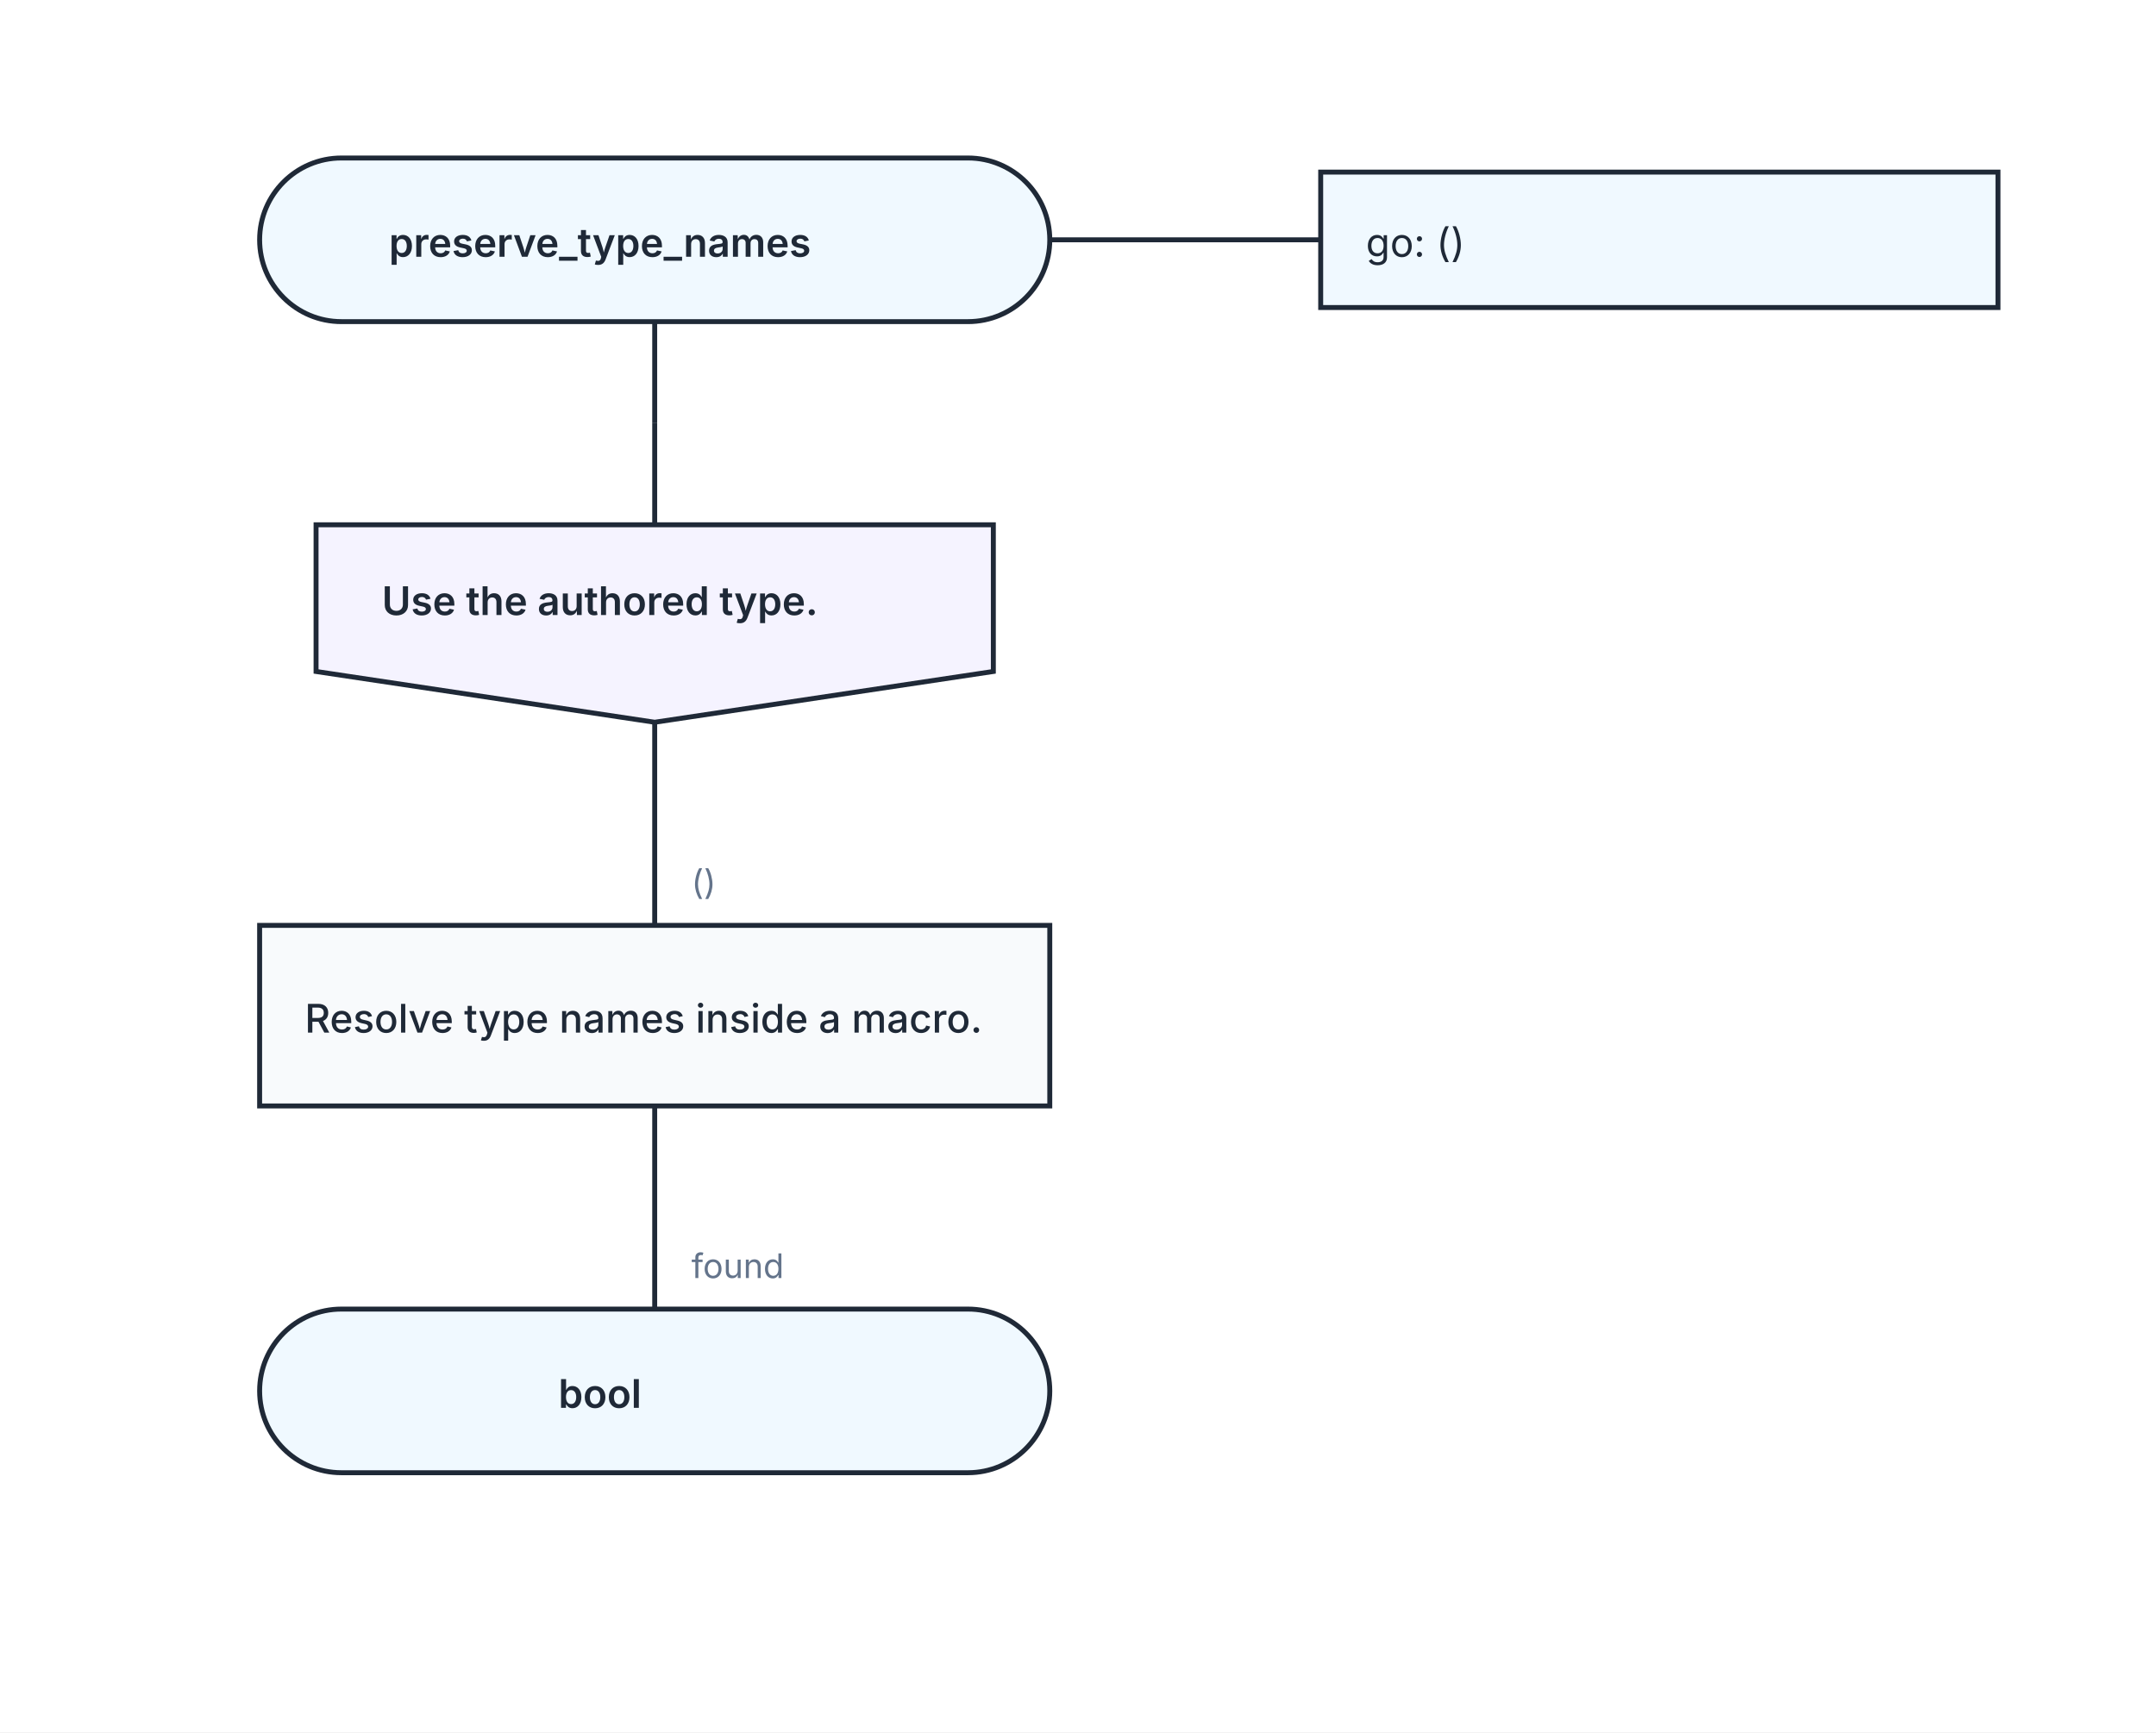
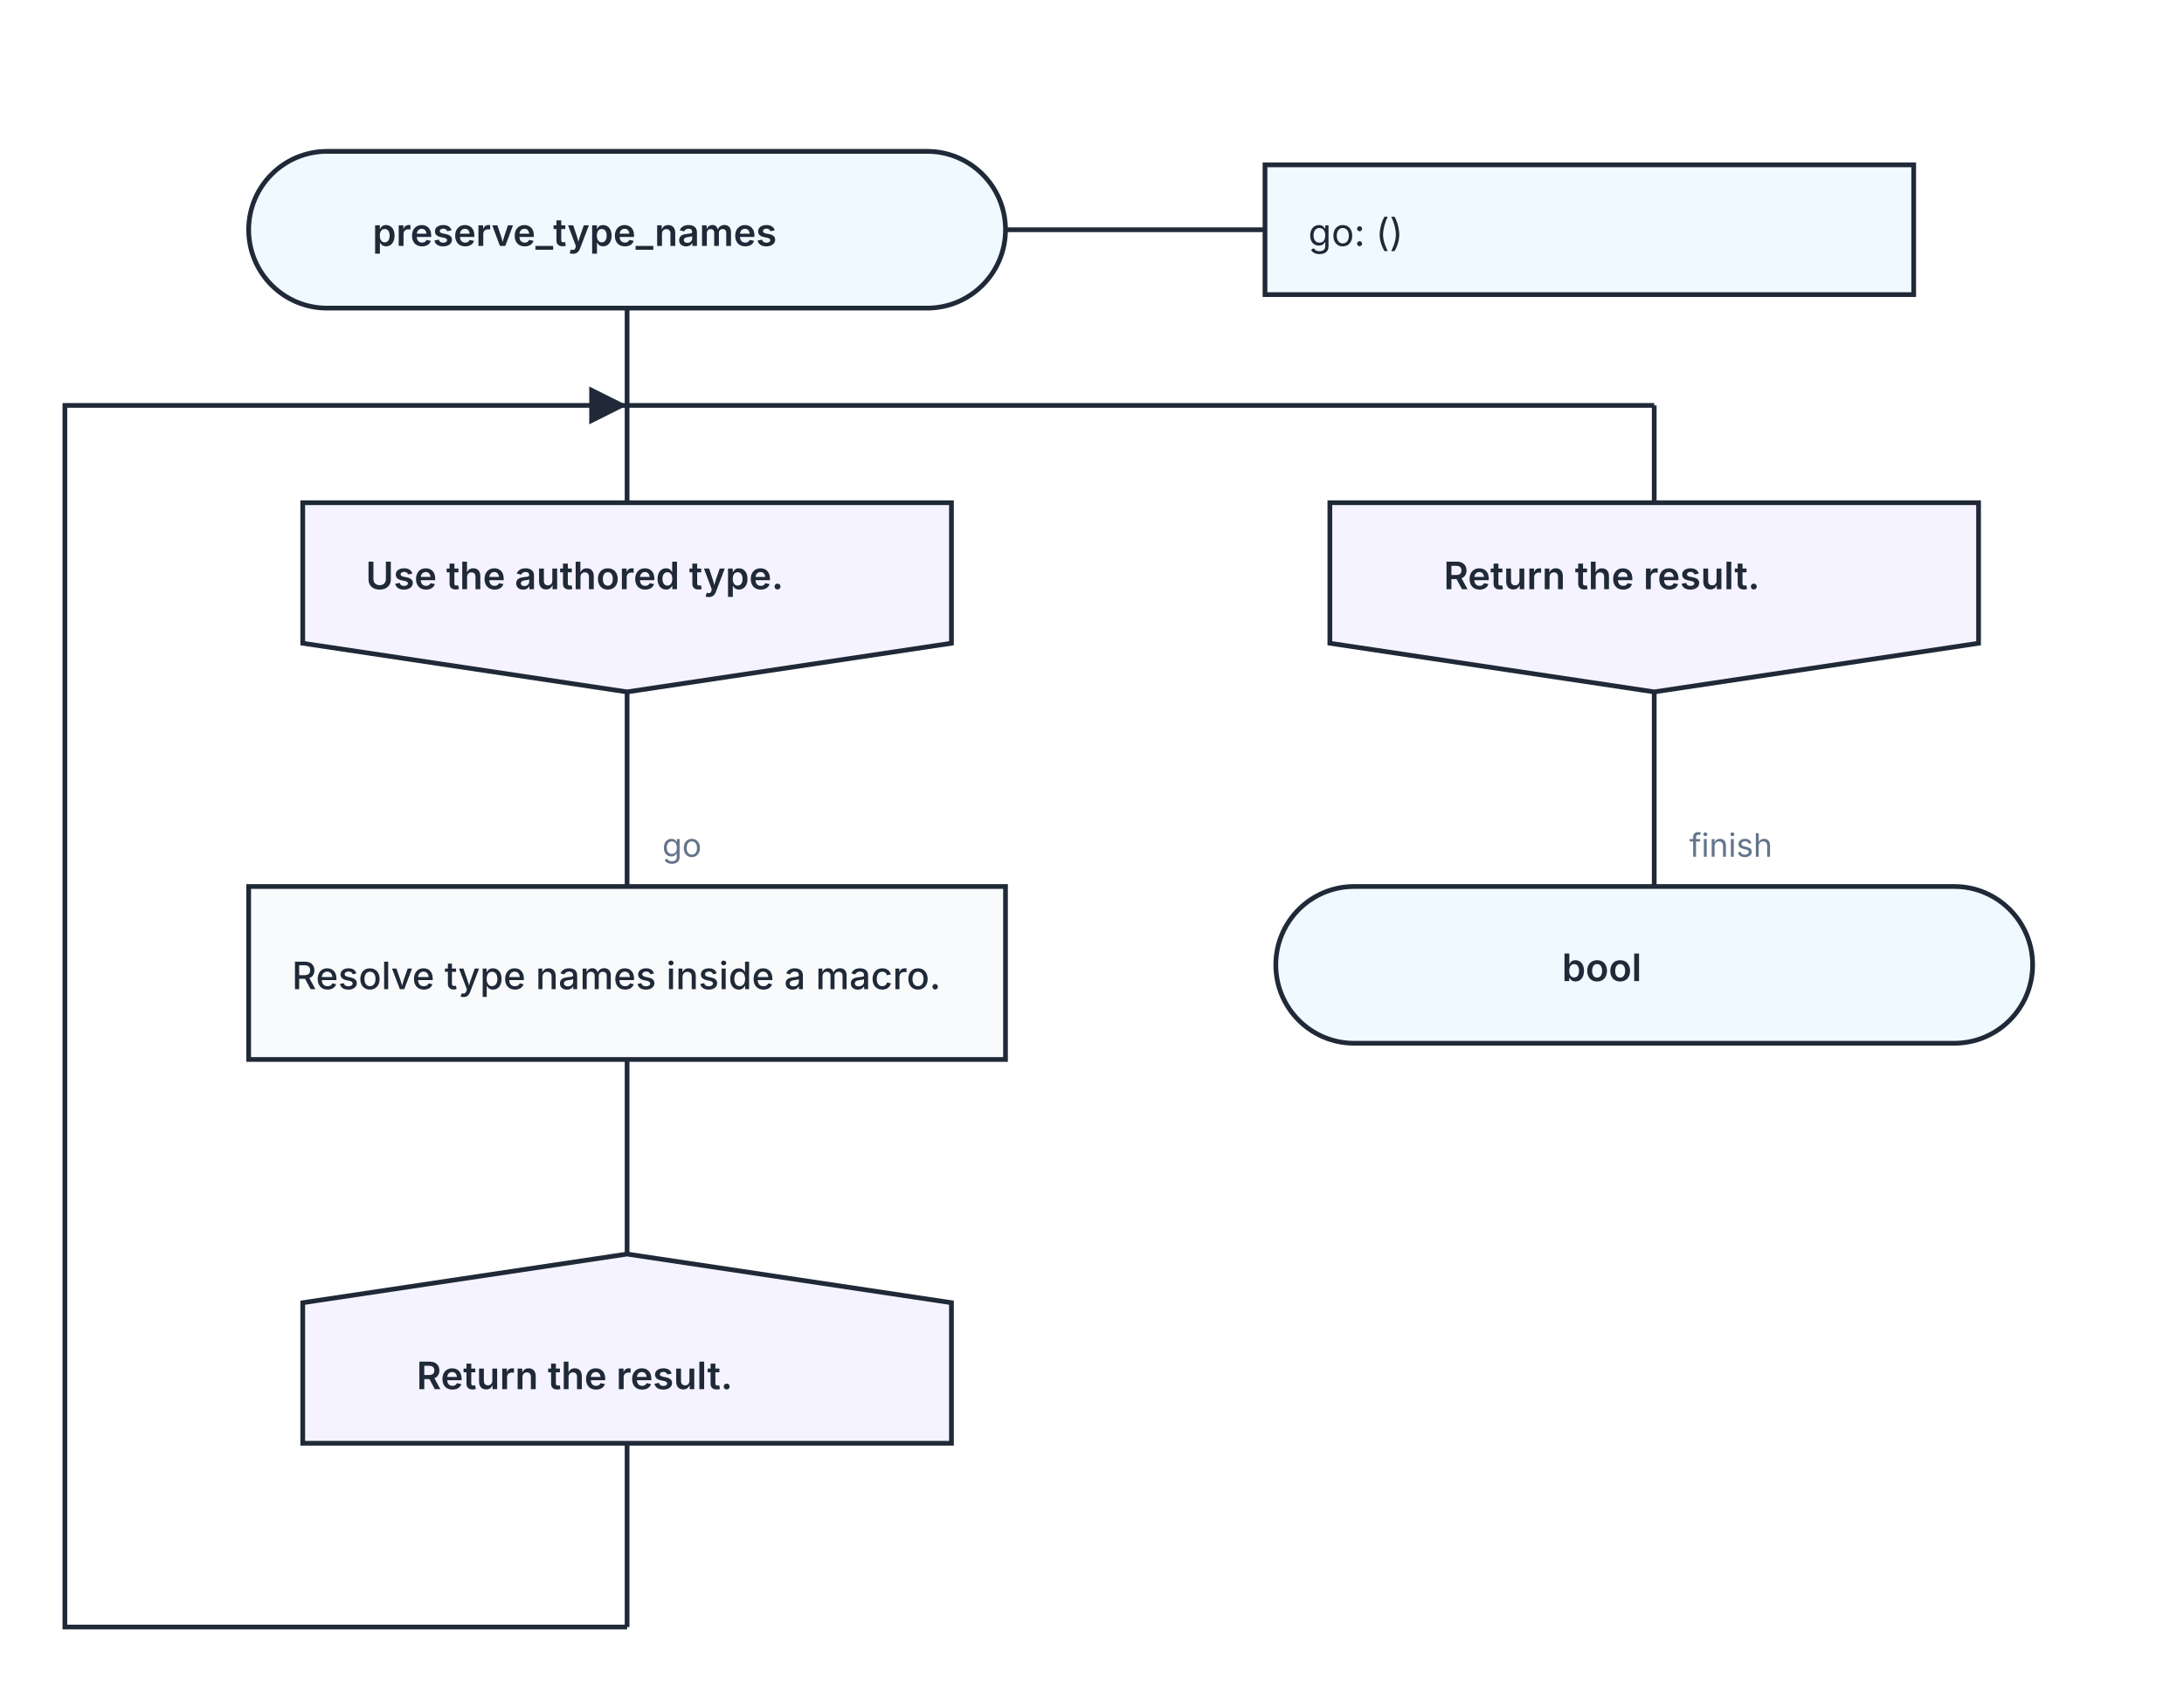
- <svg xmlns="http://www.w3.org/2000/svg" width="764" height="614" viewBox="0 0 764 614" role="img" aria-labelledby="kaalang-title" aria-describedby="kaalang-description">
+ <svg xmlns="http://www.w3.org/2000/svg" width="808" height="626" viewBox="0 0 808 626" role="img" aria-labelledby="kaalang-title" aria-describedby="kaalang-description">
  <rect width="100%" height="100%" fill="white" />
  <defs>
    <marker id="stage-return-arrow" viewBox="0 0 10 10" refX="10" refY="5" markerWidth="8" markerHeight="8" orient="auto">
      <path d="M 0 0 L 10 5 L 0 10 Z" fill="#1f2937" />
    </marker>
  </defs>
  <g class="stage-connections" fill="none" stroke="#1f2937" stroke-width="1.75">
    <path d="M 232 114 L 232 150 " />
    <path d="M 232 150 L 232 186 " />
+     <path d="M 232 534 L 232 602 " />
+     <path d="M 612 150 L 612 186 " />
+     <path d="M 232 150 L 612 150 " />
+     <path d="M 232 602 L 24 602 L 24 150 L 232 150 " marker-end="url(#stage-return-arrow)" />
  </g>
  <g transform="translate(60 24)">
    <svg width="680" height="122" viewBox="0 0 680 122" role="img" aria-labelledby="kaalang-part-0-title" aria-describedby="kaalang-part-0-description">
      <defs>
        <style>
      svg { color: #1f2937; font-family: Inter, ui-sans-serif, system-ui, -apple-system, BlinkMacSystemFont, "Segoe UI", sans-serif; text-rendering: optimizeLegibility; }
      .connection { fill: none; stroke: currentColor; stroke-width: 1.75; stroke-linecap: square; stroke-linejoin: round; }
      .connection-label { fill: #64748b; font-size: 12px; font-weight: 400; paint-order: stroke; stroke: #ffffff; stroke-width: 5px; stroke-linejoin: round; text-anchor: start; }
      .branch-label { fill: currentColor; font-weight: 500; }
      .parameter-link { fill: none; stroke: currentColor; stroke-width: 1.75; }
      .node-shape { fill: #ffffff; stroke: currentColor; stroke-width: 1.75; }
      .start .node-shape, .end .node-shape, .parameter-panel .node-shape { fill: #f0f9ff; }
      .action .node-shape, .call .node-shape { fill: #f8fafc; }
      .call-bars { fill: none; stroke: currentColor; stroke-width: 1.75; }
      .loop .node-shape { fill: #f0fdf4; stroke-width: 2; }
      .loop-marker { fill: #15803d; font-size: 20px; font-weight: 700; text-anchor: middle; }
      .question .node-shape { fill: #fffbeb; }
      .select .node-shape, .case .node-shape { fill: #f5f3ff; }
      .label { fill: currentColor; font-size: 14px; text-anchor: middle; }
      .start .label, .question .label, .select .label, .case .label, .end .label { font-weight: 600; }
      .action .label, .call .label, .loop .label { font-weight: 500; text-anchor: start; }
      .parameter-panel .label { font-weight: 400; text-anchor: start; }
      .cycle-boundary { fill: #f0fdf433; stroke: #15803d; stroke-width: 1.5; stroke-dasharray: 7 5; }
      .cycle-caption { fill: #166534; font-size: 12px; font-weight: 600; paint-order: stroke; stroke: #ffffff; stroke-width: 4px; }
    </style>
      </defs>
      <g class="cycle-regions">
  </g>
      <g class="connections">
        <path class="connection" d="     " />
      </g>
      <g class="nodes">
        <path class="parameter-link" d="M 312 61 L 408 61" />
        <g class="parameter-panel" transform="translate(528 61)">
          <rect class="node-shape" x="-120" y="-24" width="240" height="48" />
          <text class="label" x="-104" y="6" xml:space="preserve">
            <tspan x="-104" dy="0">go: ()</tspan>
          </text>
        </g>
        <g class="node start" transform="translate(172 61)">
          <rect class="node-shape" x="-140" y="-29" width="280" height="58" rx="29" />
          <text class="label" y="6" xml:space="preserve">
            <tspan x="0" dy="0">preserve_type_names</tspan>
          </text>
        </g>
      </g>
    </svg>
  </g>
  <g transform="translate(60 154)">
-     <svg width="344" height="400" viewBox="0 0 344 400" role="img" aria-labelledby="kaalang-part-1-title" aria-describedby="kaalang-part-1-description">
+     <svg width="344" height="412" viewBox="0 0 344 412" role="img" aria-labelledby="kaalang-part-1-title" aria-describedby="kaalang-part-1-description">
      <defs>
        <style>
      svg { color: #1f2937; font-family: Inter, ui-sans-serif, system-ui, -apple-system, BlinkMacSystemFont, "Segoe UI", sans-serif; text-rendering: optimizeLegibility; }
      .connection { fill: none; stroke: currentColor; stroke-width: 1.75; stroke-linecap: square; stroke-linejoin: round; }
      .connection-label { fill: #64748b; font-size: 12px; font-weight: 400; paint-order: stroke; stroke: #ffffff; stroke-width: 5px; stroke-linejoin: round; text-anchor: start; }
      .branch-label { fill: currentColor; font-weight: 500; }
      .parameter-link { fill: none; stroke: currentColor; stroke-width: 1.75; }
      .node-shape { fill: #ffffff; stroke: currentColor; stroke-width: 1.75; }
      .start .node-shape, .end .node-shape, .parameter-panel .node-shape { fill: #f0f9ff; }
      .action .node-shape, .call .node-shape { fill: #f8fafc; }
      .call-bars { fill: none; stroke: currentColor; stroke-width: 1.75; }
      .loop .node-shape { fill: #f0fdf4; stroke-width: 2; }
      .loop-marker { fill: #15803d; font-size: 20px; font-weight: 700; text-anchor: middle; }
      .question .node-shape { fill: #fffbeb; }
      .select .node-shape, .case .node-shape { fill: #f5f3ff; }
      .label { fill: currentColor; font-size: 14px; text-anchor: middle; }
      .start .label, .question .label, .select .label, .case .label, .end .label { font-weight: 600; }
      .action .label, .call .label, .loop .label { font-weight: 500; text-anchor: start; }
      .parameter-panel .label { font-weight: 400; text-anchor: start; }
      .cycle-boundary { fill: #f0fdf433; stroke: #15803d; stroke-width: 1.5; stroke-dasharray: 7 5; }
      .cycle-caption { fill: #166534; font-size: 12px; font-weight: 600; paint-order: stroke; stroke: #ffffff; stroke-width: 4px; }
      .stage-entry .node-shape, .transition .node-shape { fill: #f5f3ff; }
      .stage-entry .label, .transition .label { font-weight: 600; }
      .stage-marker { fill: currentColor; }
    </style>
      </defs>
      <g class="cycle-regions">
  </g>
      <g class="connections">
        <path class="connection" d="       M 172 102 L 172 174       M 172 238 L 172 310     " />
-         <text class="connection-label" x="185" y="299" xml:space="preserve">
-           <tspan x="185" dy="0">found</tspan>
-         </text>
        <text class="connection-label" x="185" y="163" xml:space="preserve">
-           <tspan x="185" dy="0">()</tspan>
+           <tspan x="185" dy="0">go</tspan>
        </text>
      </g>
      <g class="nodes">
        <g class="node stage-entry" transform="translate(172 67)">
          <polygon class="node-shape" points="-120,-35 120,-35 120,17 0,35 -120,17" />
          <text class="label" y="-3" xml:space="preserve">
            <tspan x="0" dy="0">Use the authored type.</tspan>
          </text>
        </g>
        <g class="node action" transform="translate(172 206)">
          <rect class="node-shape" x="-140" y="-32" width="280" height="64" />
          <text class="label" y="6" xml:space="preserve">
            <tspan x="-124" dy="0">Resolve type names inside a macro.</tspan>
          </text>
        </g>
-         <g class="node end" transform="translate(172 339)">
+         <g class="node transition" transform="translate(172 345)">
+           <polygon class="node-shape" points="0,-35 120,-17 120,35 -120,35 -120,-17" />
+           <text class="label" y="15" xml:space="preserve">
+             <tspan x="0" dy="0">Return the result.</tspan>
+           </text>
+         </g>
+       </g>
+     </svg>
+   </g>
+   <g transform="translate(440 154)">
+     <svg width="344" height="264" viewBox="0 0 344 264" role="img" aria-labelledby="kaalang-part-2-title" aria-describedby="kaalang-part-2-description">
+       <defs>
+         <style>
+       svg { color: #1f2937; font-family: Inter, ui-sans-serif, system-ui, -apple-system, BlinkMacSystemFont, "Segoe UI", sans-serif; text-rendering: optimizeLegibility; }
+       .connection { fill: none; stroke: currentColor; stroke-width: 1.75; stroke-linecap: square; stroke-linejoin: round; }
+       .connection-label { fill: #64748b; font-size: 12px; font-weight: 400; paint-order: stroke; stroke: #ffffff; stroke-width: 5px; stroke-linejoin: round; text-anchor: start; }
+       .branch-label { fill: currentColor; font-weight: 500; }
+       .parameter-link { fill: none; stroke: currentColor; stroke-width: 1.75; }
+       .node-shape { fill: #ffffff; stroke: currentColor; stroke-width: 1.75; }
+       .start .node-shape, .end .node-shape, .parameter-panel .node-shape { fill: #f0f9ff; }
+       .action .node-shape, .call .node-shape { fill: #f8fafc; }
+       .call-bars { fill: none; stroke: currentColor; stroke-width: 1.75; }
+       .loop .node-shape { fill: #f0fdf4; stroke-width: 2; }
+       .loop-marker { fill: #15803d; font-size: 20px; font-weight: 700; text-anchor: middle; }
+       .question .node-shape { fill: #fffbeb; }
+       .select .node-shape, .case .node-shape { fill: #f5f3ff; }
+       .label { fill: currentColor; font-size: 14px; text-anchor: middle; }
+       .start .label, .question .label, .select .label, .case .label, .end .label { font-weight: 600; }
+       .action .label, .call .label, .loop .label { font-weight: 500; text-anchor: start; }
+       .parameter-panel .label { font-weight: 400; text-anchor: start; }
+       .cycle-boundary { fill: #f0fdf433; stroke: #15803d; stroke-width: 1.5; stroke-dasharray: 7 5; }
+       .cycle-caption { fill: #166534; font-size: 12px; font-weight: 600; paint-order: stroke; stroke: #ffffff; stroke-width: 4px; }
+       .stage-entry .node-shape, .transition .node-shape { fill: #f5f3ff; }
+       .stage-entry .label, .transition .label { font-weight: 600; }
+       .stage-marker { fill: currentColor; }
+     </style>
+       </defs>
+       <g class="cycle-regions">
+   </g>
+       <g class="connections">
+         <path class="connection" d="       M 172 102 L 172 174     " />
+         <text class="connection-label" x="185" y="163" xml:space="preserve">
+           <tspan x="185" dy="0">finish</tspan>
+         </text>
+       </g>
+       <g class="nodes">
+         <g class="node stage-entry" transform="translate(172 67)">
+           <polygon class="node-shape" points="-120,-35 120,-35 120,17 0,35 -120,17" />
+           <text class="label" y="-3" xml:space="preserve">
+             <tspan x="0" dy="0">Return the result.</tspan>
+           </text>
+         </g>
+         <g class="node end" transform="translate(172 203)">
          <rect class="node-shape" x="-140" y="-29" width="280" height="58" rx="29" />
          <text class="label" y="6" xml:space="preserve">
            <tspan x="0" dy="0">bool</tspan>
          </text>
        </g>
      </g>
    </svg>
  </g>
</svg>
